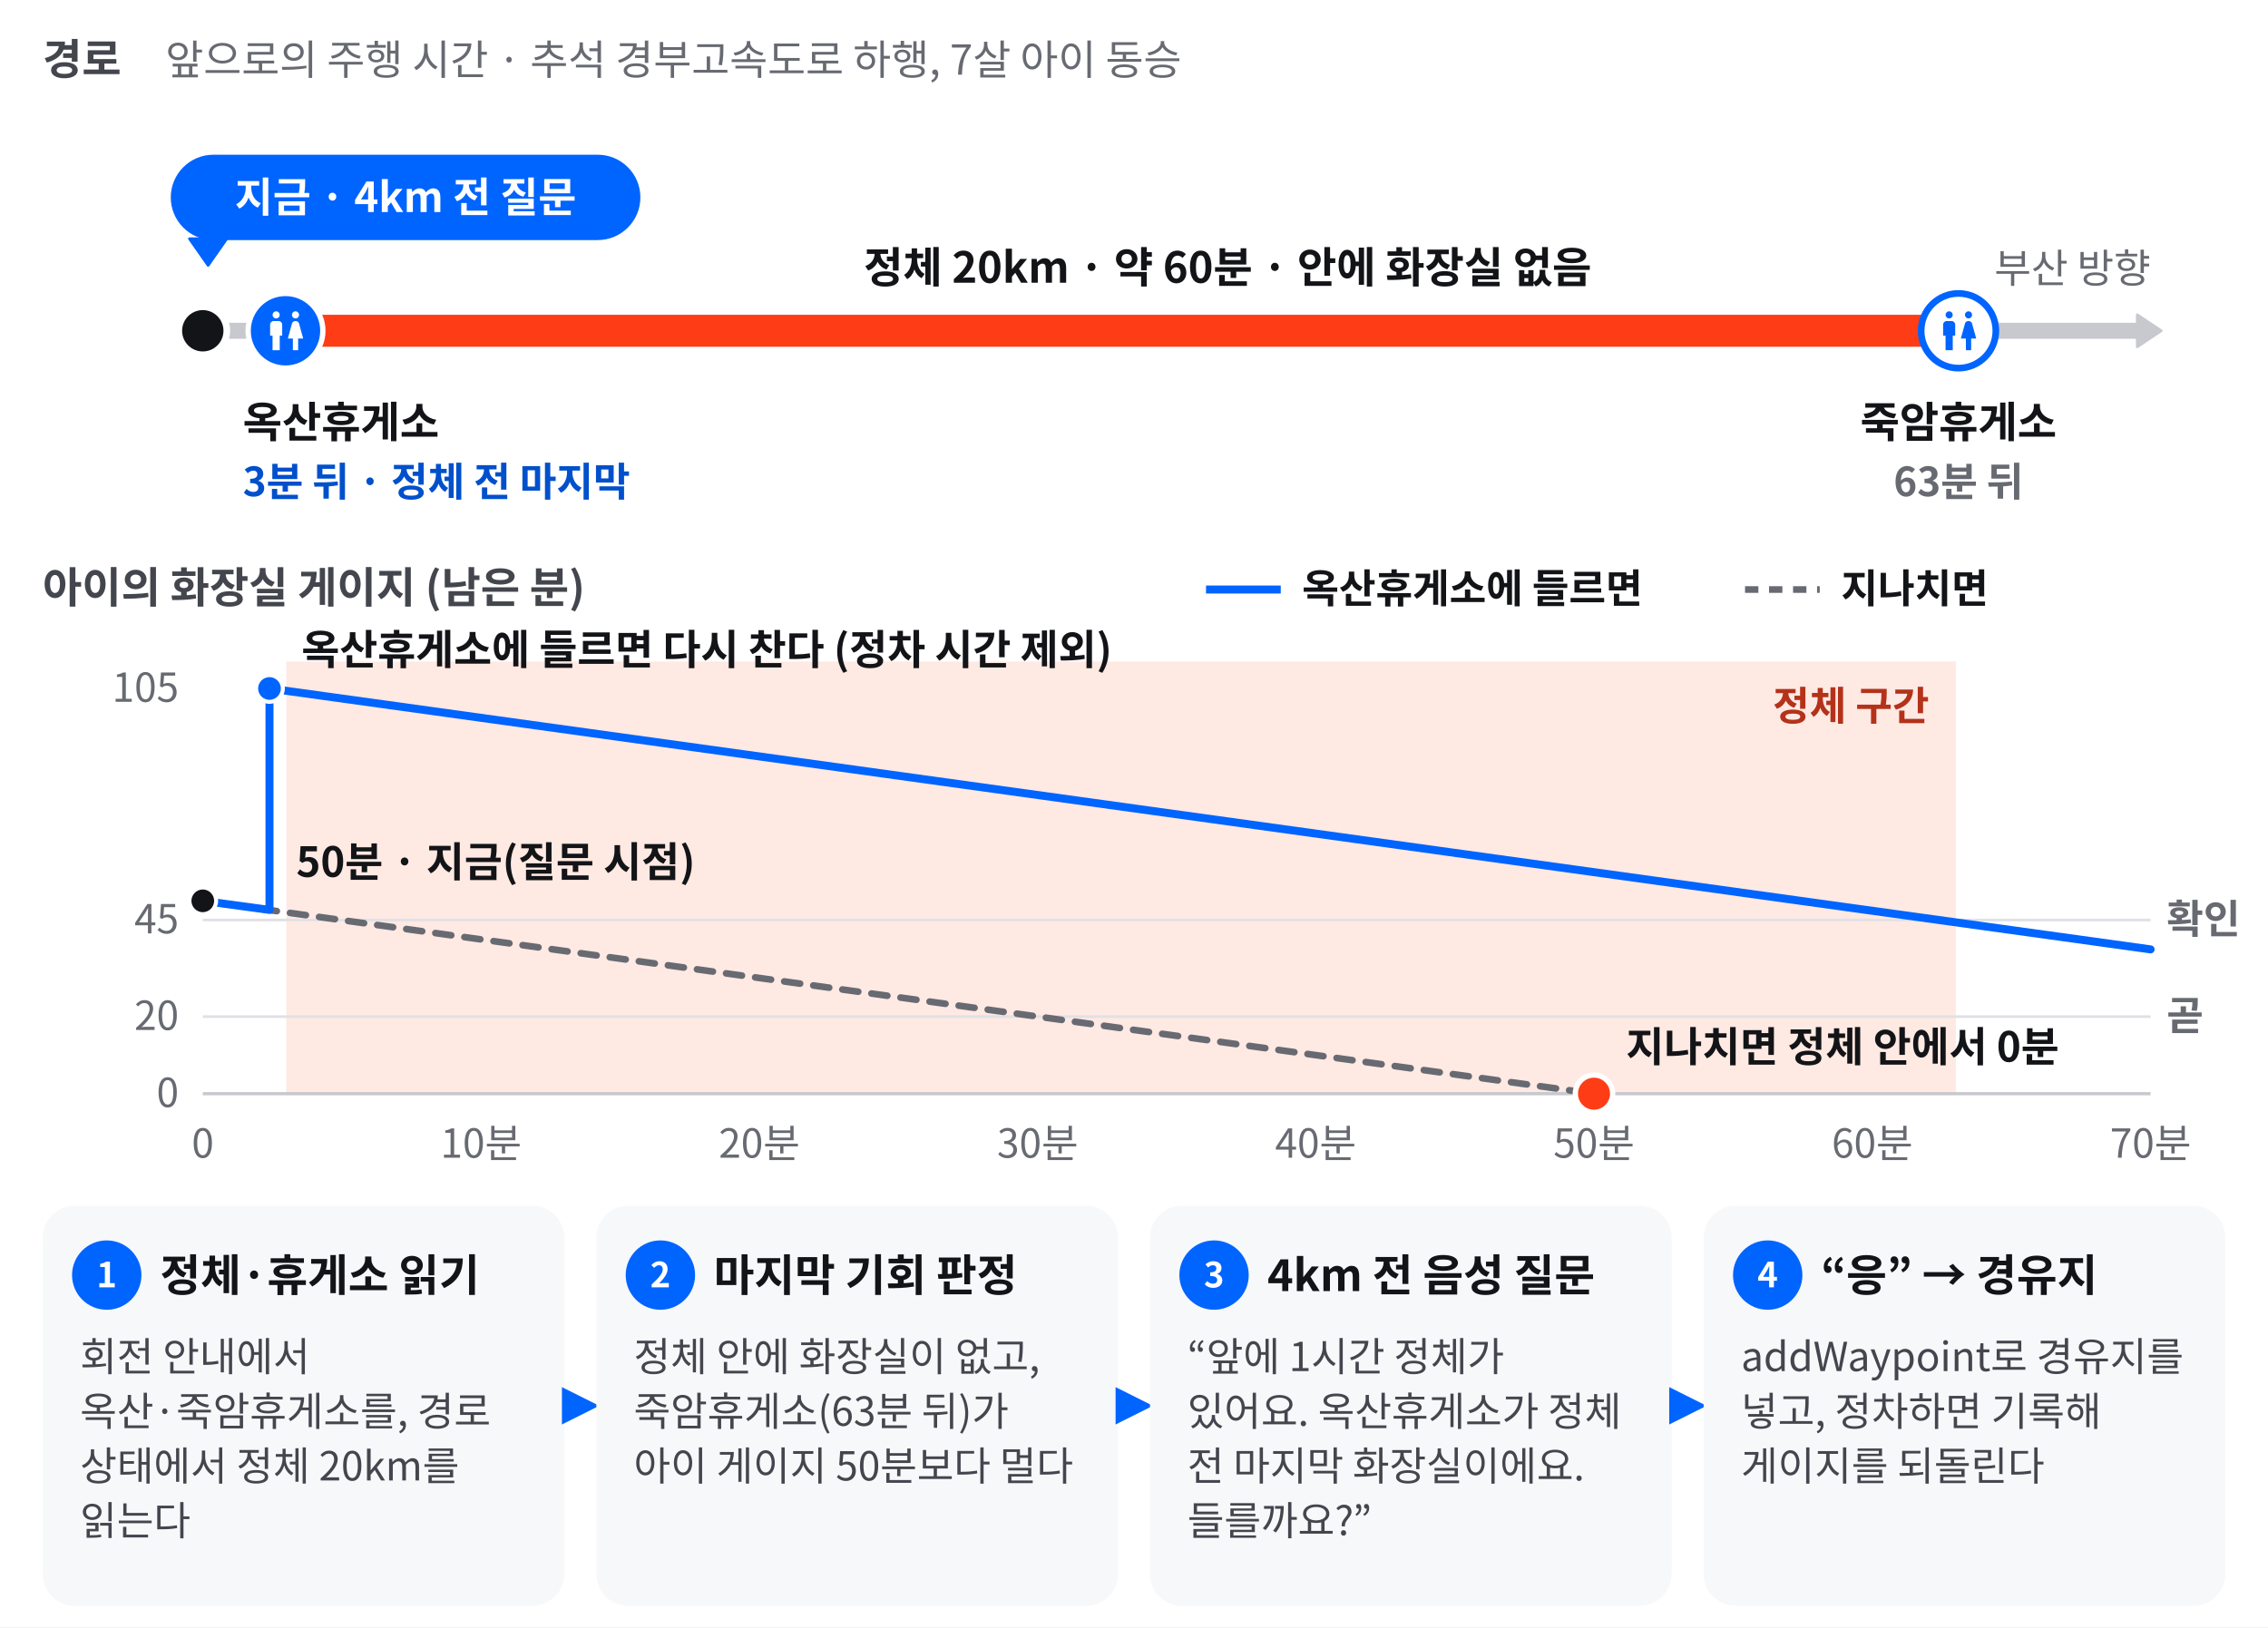
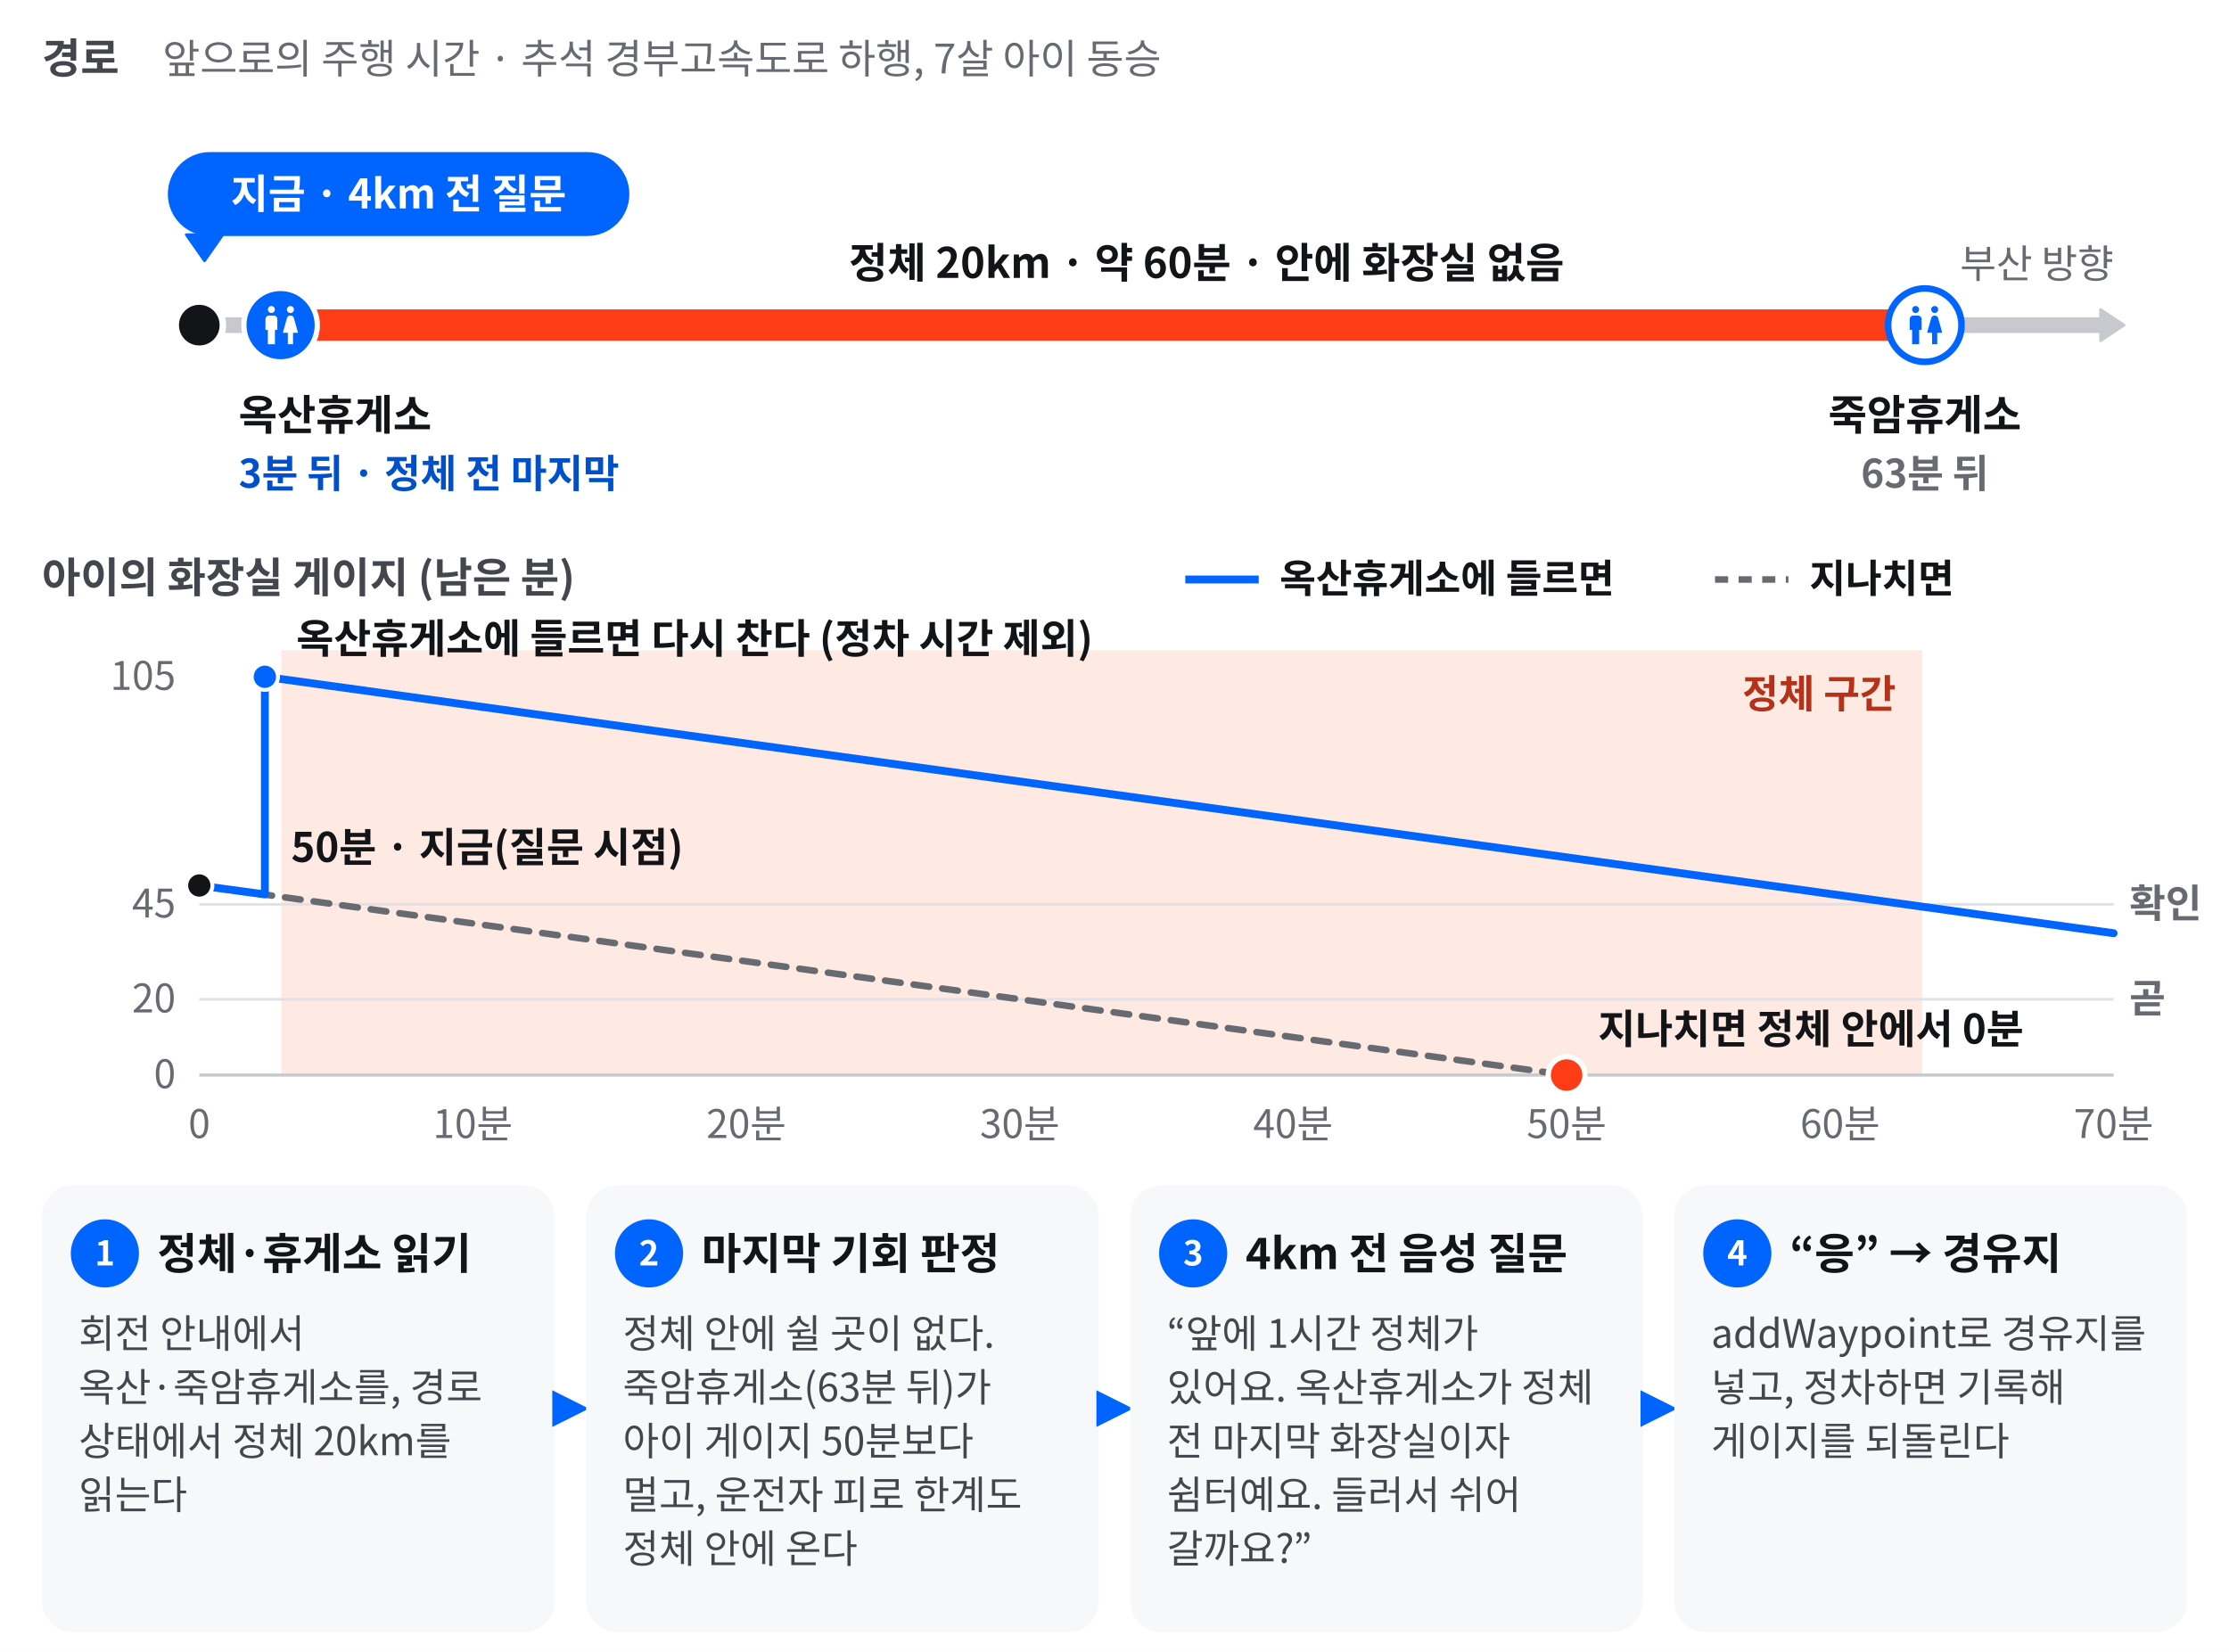
- <svg xmlns="http://www.w3.org/2000/svg" width="850" height="610" viewBox="0 0 850 610" font-family="Pretendard, 'Noto Sans CJK KR', NanumGothic, sans-serif">
+ <svg xmlns="http://www.w3.org/2000/svg" width="850" height="630" viewBox="0 0 850 630" font-family="Pretendard, 'Noto Sans CJK KR', NanumGothic, sans-serif">
  <defs>
    <marker id="arrA" viewBox="0 0 10 10" refX="8.5" refY="5" markerWidth="7" markerHeight="7" orient="auto">
      <path d="M0,0 L10,5 L0,10 z" fill="#0064FF" />
    </marker>
    <marker id="arrG" viewBox="0 0 10 10" refX="8.5" refY="5" markerWidth="7" markerHeight="7" orient="auto">
      <path d="M0,0 L10,5 L0,10 z" fill="#686A72" />
    </marker>
    <marker id="arrK" viewBox="0 0 10 10" refX="8.5" refY="5" markerWidth="7" markerHeight="7" orient="auto">
      <path d="M0,0 L10,5 L0,10 z" fill="#44464E" />
    </marker>
  </defs>
-   <rect width="850" height="610" fill="#FFFFFF" />
+   <rect width="850" height="630" fill="#FFFFFF" />
  <text x="16.0" y="28.0" font-size="16.0" font-weight="800" fill="#44464E" text-anchor="start">경로</text>
  <text x="62.0" y="28.0" font-size="15.5" font-weight="500" fill="#686A72" text-anchor="start">앞으로의 주행 시간 · 추석 경부고속도로 하행, 7살 아이 동승</text>
  <line x1="76.0" y1="124.0" x2="802.0" y2="124.0" stroke="#C7C9CE" stroke-width="6.0" stroke-linecap="round" />
  <path d="M 810.0 124.0 l -9 -6 l 0 12 z" fill="#C7C9CE" stroke="#C7C9CE" stroke-width="1.0" stroke-linecap="round" stroke-linejoin="round" />
  <text x="806.0" y="106.0" font-size="15.0" font-weight="500" fill="#686A72" text-anchor="end">부산 방향</text>
  <rect x="107.3" y="118.0" width="625.7" height="12.0" rx="4.0" fill="#FE3D16" />
  <text x="460.1" y="106.0" font-size="16.0" font-weight="800" fill="#131417" text-anchor="middle">정체 20km · 약 60분 · 안에 화장실 없음</text>
  <rect x="64.0" y="58.0" width="176.0" height="32.0" rx="16.0" fill="#0064FF" />
  <text x="152.0" y="79.5" font-size="15.5" font-weight="800" fill="#FFFFFF" text-anchor="middle">지금 · 4km 전 질문</text>
  <path d="M 78.0 89.5 l 7 0 l -7 10 l -7 -10 z" fill="#0064FF" stroke="#0064FF" stroke-width="1.0" stroke-linecap="round" stroke-linejoin="round" />
  <circle cx="76.0" cy="124.0" r="9.0" fill="#131417" stroke="#FFFFFF" stroke-width="2.5" />
  <circle cx="107.0" cy="124.0" r="14.0" fill="#0064FF" stroke="#FFFFFF" stroke-width="2.0" />
  <path d="M212-80v-300h-50v-228q0-29 21.5-50.5t50.24-21.5h104.52q28.74 0 50.24 21.5Q410-637 410-608v228h-50v300H212Zm74.08-654q-30.08 0-51.58-21.42t-21.5-51.5q0-30.08 21.42-51.58t51.5-21.5q30.08 0 51.58 21.42t21.5 51.5q0 30.08-21.42 51.58t-51.5 21.5ZM630-80v-240H526l86-311q7.22-23.59 26.61-36.3Q658-680 684-680t45.39 12.7Q748.78-654.59 756-631l86 311H738v240H630Zm54.08-654q-30.08 0-51.58-21.42t-21.5-51.5q0-30.08 21.42-51.58t51.5-21.5q30.08 0 51.58 21.42t21.5 51.5q0 30.08-21.42 51.58t-51.5 21.5Z" fill="#FFFFFF" transform="translate(98.28 115.25) scale(0.01823) translate(0 960)" />
  <text x="91.0" y="164.0" font-size="16.0" font-weight="800" fill="#131417" text-anchor="start">옥산휴게소</text>
  <text x="91.0" y="186.0" font-size="15.0" font-weight="700" fill="#0050CC" text-anchor="start">3분 뒤 · 정체 전 마지막</text>
  <circle cx="734.0" cy="124.0" r="14.0" fill="#FFFFFF" stroke="#0064FF" stroke-width="2.5" />
  <path d="M212-80v-300h-50v-228q0-29 21.5-50.5t50.24-21.5h104.52q28.74 0 50.24 21.5Q410-637 410-608v228h-50v300H212Zm74.08-654q-30.08 0-51.58-21.42t-21.5-51.5q0-30.08 21.42-51.58t51.5-21.5q30.08 0 51.58 21.42t21.5 51.5q0 30.08-21.42 51.58t-51.5 21.5ZM630-80v-240H526l86-311q7.22-23.59 26.61-36.3Q658-680 684-680t45.39 12.7Q748.78-654.59 756-631l86 311H738v240H630Zm54.08-654q-30.08 0-51.58-21.42t-21.5-51.5q0-30.08 21.42-51.58t51.5-21.5q30.08 0 51.58 21.42t21.5 51.5q0 30.08-21.42 51.58t-51.5 21.5Z" fill="#0064FF" transform="translate(725.29 115.25) scale(0.01823) translate(0 960)" />
  <text x="734.0" y="164.0" font-size="16.0" font-weight="800" fill="#131417" text-anchor="middle">죽암휴게소</text>
  <text x="734.0" y="186.0" font-size="15.0" font-weight="600" fill="#686A72" text-anchor="middle">63분 뒤</text>
  <text x="16.0" y="226.0" font-size="16.0" font-weight="800" fill="#44464E" text-anchor="start">아이의 화장실 게이지 (남은 분)</text>
  <line x1="452.0" y1="221.0" x2="480.0" y2="221.0" stroke="#0064FF" stroke-width="3.0" stroke-linecap="butt" />
  <text x="488.0" y="226.0" font-size="15.0" font-weight="600" fill="#131417" text-anchor="start">옥산휴게소에 들르면</text>
  <line x1="654.0" y1="221.0" x2="682.0" y2="221.0" stroke="#686A72" stroke-width="2.5" stroke-linecap="butt" stroke-dasharray="5 4" />
  <text x="690.0" y="226.0" font-size="15.0" font-weight="600" fill="#131417" text-anchor="start">지나치면</text>
  <rect x="107.3" y="248.0" width="625.7" height="162.0" rx="0.0" fill="#FFE9E3" />
  <text x="723.0" y="270.0" font-size="15.0" font-weight="800" fill="#B4321A" text-anchor="end">정체 구간</text>
  <line x1="76.0" y1="344.9" x2="806.0" y2="344.9" stroke="#E0E1E6" stroke-width="1.0" stroke-linecap="butt" />
  <text x="812.0" y="349.9" font-size="15.0" font-weight="600" fill="#686A72" text-anchor="start">확인</text>
  <line x1="76.0" y1="381.1" x2="806.0" y2="381.1" stroke="#E0E1E6" stroke-width="1.0" stroke-linecap="butt" />
  <text x="812.0" y="386.1" font-size="15.0" font-weight="600" fill="#686A72" text-anchor="start">곧</text>
  <line x1="76.0" y1="410.0" x2="806.0" y2="410.0" stroke="#C7C9CE" stroke-width="1.2" stroke-linecap="butt" />
  <text x="67.0" y="415.0" font-size="15.0" font-weight="500" fill="#686A72" text-anchor="end">0</text>
  <text x="67.0" y="386.1" font-size="15.0" font-weight="500" fill="#686A72" text-anchor="end">20</text>
  <text x="67.0" y="349.9" font-size="15.0" font-weight="500" fill="#686A72" text-anchor="end">45</text>
  <text x="67.0" y="263.1" font-size="15.0" font-weight="500" fill="#686A72" text-anchor="end">105</text>
  <text x="76.0" y="434.0" font-size="15.0" font-weight="500" fill="#686A72" text-anchor="middle">0</text>
  <text x="180.3" y="434.0" font-size="15.0" font-weight="500" fill="#686A72" text-anchor="middle">10분</text>
  <text x="284.6" y="434.0" font-size="15.0" font-weight="500" fill="#686A72" text-anchor="middle">20분</text>
  <text x="388.9" y="434.0" font-size="15.0" font-weight="500" fill="#686A72" text-anchor="middle">30분</text>
  <text x="493.1" y="434.0" font-size="15.0" font-weight="500" fill="#686A72" text-anchor="middle">40분</text>
  <text x="597.4" y="434.0" font-size="15.0" font-weight="500" fill="#686A72" text-anchor="middle">50분</text>
  <text x="701.7" y="434.0" font-size="15.0" font-weight="500" fill="#686A72" text-anchor="middle">60분</text>
  <text x="806.0" y="434.0" font-size="15.0" font-weight="500" fill="#686A72" text-anchor="middle">70분</text>
  <path d="M 76.0 337.7 L 597.4 410.0" fill="none" stroke="#686A72" stroke-width="2.5" stroke-linecap="round" stroke-linejoin="round" stroke-dasharray="6 5" />
  <circle cx="597.4" cy="410.0" r="7.0" fill="#FE3D16" stroke="#FFFFFF" stroke-width="2.0" />
  <text x="609.4" y="398.0" font-size="15.5" font-weight="800" fill="#131417" text-anchor="start">지나치면 정체 안에서 0분</text>
  <path d="M 76.0 337.7 L 101.0 341.1 L 101.0 258.1 L 806.0 355.9" fill="none" stroke="#0064FF" stroke-width="3.0" stroke-linecap="round" stroke-linejoin="round" />
  <circle cx="101.0" cy="258.1" r="5.0" fill="#0064FF" stroke="#FFFFFF" stroke-width="1.5" />
  <text x="113.0" y="249.1" font-size="15.5" font-weight="700" fill="#131417" text-anchor="start">옥산휴게소에 들르면 다시 찬다 (정차 시간 제외)</text>
  <circle cx="76.0" cy="337.7" r="5.0" fill="#131417" stroke="#FFFFFF" stroke-width="1.5" />
  <text x="111.0" y="328.7" font-size="15.5" font-weight="800" fill="#131417" text-anchor="start">50분 · 지금(질문 시점)</text>
-   <rect x="16.0" y="452.0" width="195.5" height="150.0" rx="12.0" fill="#F7F8FA" />
+   <rect x="16.0" y="452.0" width="195.5" height="170.5" rx="12.0" fill="#F7F8FA" />
  <circle cx="40.0" cy="478.0" r="13.0" fill="#0064FF" />
  <text x="40.0" y="482.6" font-size="13.0" font-weight="700" fill="#FFFFFF" text-anchor="middle">1</text>
  <text x="60.0" y="484.0" font-size="16.5" font-weight="800" fill="#131417" text-anchor="start">정체·휴게소 읽기</text>
  <text x="30.0" y="514.0" font-size="15.0" font-weight="500" fill="#44464E" text-anchor="start">회전 안내에서</text>
  <text x="30.0" y="534.5" font-size="15.0" font-weight="500" fill="#44464E" text-anchor="start">옥산·죽암휴게소를, 경로</text>
  <text x="30.0" y="555.0" font-size="15.0" font-weight="500" fill="#44464E" text-anchor="start">상태에서 정체 20km를</text>
  <text x="30.0" y="575.5" font-size="15.0" font-weight="500" fill="#44464E" text-anchor="start">읽는다</text>
-   <line x1="212.5" y1="527.0" x2="222.5" y2="527.0" stroke="#0064FF" stroke-width="2.0" stroke-linecap="butt" marker-end="url(#arrA)" />
-   <rect x="223.5" y="452.0" width="195.5" height="150.0" rx="12.0" fill="#F7F8FA" />
+   <line x1="212.5" y1="537.2" x2="222.5" y2="537.2" stroke="#0064FF" stroke-width="2.0" stroke-linecap="butt" marker-end="url(#arrA)" />
+   <rect x="223.5" y="452.0" width="195.5" height="170.5" rx="12.0" fill="#F7F8FA" />
  <circle cx="247.5" cy="478.0" r="13.0" fill="#0064FF" />
  <text x="247.5" y="482.6" font-size="13.0" font-weight="700" fill="#FFFFFF" text-anchor="middle">2</text>
  <text x="267.5" y="484.0" font-size="16.5" font-weight="800" fill="#131417" text-anchor="start">마지막 기회 판정</text>
-   <text x="237.5" y="514.0" font-size="15.0" font-weight="500" fill="#44464E" text-anchor="start">정체 안에 화장실이 없고,</text>
+   <text x="237.5" y="514.0" font-size="15.0" font-weight="500" fill="#44464E" text-anchor="start">정체 안에 쉴 곳이 없다.</text>
  <text x="237.5" y="534.5" font-size="15.0" font-weight="500" fill="#44464E" text-anchor="start">죽암휴게소(63분 뒤)가</text>
-   <text x="237.5" y="555.0" font-size="15.0" font-weight="500" fill="#44464E" text-anchor="start">아이 게이지 50분보다 멀다</text>
-   <line x1="420.0" y1="527.0" x2="430.0" y2="527.0" stroke="#0064FF" stroke-width="2.0" stroke-linecap="butt" marker-end="url(#arrA)" />
-   <rect x="431.0" y="452.0" width="195.5" height="150.0" rx="12.0" fill="#F7F8FA" />
+   <text x="237.5" y="555.0" font-size="15.0" font-weight="500" fill="#44464E" text-anchor="start">아이 게이지 50분보다</text>
+   <text x="237.5" y="575.5" font-size="15.0" font-weight="500" fill="#44464E" text-anchor="start">멀고, 운전자 피로 한계도</text>
+   <text x="237.5" y="596.0" font-size="15.0" font-weight="500" fill="#44464E" text-anchor="start">정체 안에 온다</text>
+   <line x1="420.0" y1="537.2" x2="430.0" y2="537.2" stroke="#0064FF" stroke-width="2.0" stroke-linecap="butt" marker-end="url(#arrA)" />
+   <rect x="431.0" y="452.0" width="195.5" height="170.5" rx="12.0" fill="#F7F8FA" />
  <circle cx="455.0" cy="478.0" r="13.0" fill="#0064FF" />
  <text x="455.0" y="482.6" font-size="13.0" font-weight="700" fill="#FFFFFF" text-anchor="middle">3</text>
  <text x="475.0" y="484.0" font-size="16.5" font-weight="800" fill="#131417" text-anchor="start">4km 전 음성 질문</text>
  <text x="445.0" y="514.0" font-size="15.0" font-weight="500" fill="#44464E" text-anchor="start">“앞에 1시간 정체가</text>
  <text x="445.0" y="534.5" font-size="15.0" font-weight="500" fill="#44464E" text-anchor="start">있어요. 옥산휴게소가 정체</text>
-   <text x="445.0" y="555.0" font-size="15.0" font-weight="500" fill="#44464E" text-anchor="start">전 마지막 화장실이에요.</text>
-   <text x="445.0" y="575.5" font-size="15.0" font-weight="500" fill="#44464E" text-anchor="start">들를까요?”</text>
-   <line x1="627.5" y1="527.0" x2="637.5" y2="527.0" stroke="#0064FF" stroke-width="2.0" stroke-linecap="butt" marker-end="url(#arrA)" />
-   <rect x="638.5" y="452.0" width="195.5" height="150.0" rx="12.0" fill="#F7F8FA" />
+   <text x="445.0" y="555.0" font-size="15.0" font-weight="500" fill="#44464E" text-anchor="start">전 마지막 화장실이자</text>
+   <text x="445.0" y="575.5" font-size="15.0" font-weight="500" fill="#44464E" text-anchor="start">쉼터예요. 들러서 쉬어</text>
+   <text x="445.0" y="596.0" font-size="15.0" font-weight="500" fill="#44464E" text-anchor="start">갈까요?”</text>
+   <line x1="627.5" y1="537.2" x2="637.5" y2="537.2" stroke="#0064FF" stroke-width="2.0" stroke-linecap="butt" marker-end="url(#arrA)" />
+   <rect x="638.5" y="452.0" width="195.5" height="170.5" rx="12.0" fill="#F7F8FA" />
  <circle cx="662.5" cy="478.0" r="13.0" fill="#0064FF" />
  <text x="662.5" y="482.6" font-size="13.0" font-weight="700" fill="#FFFFFF" text-anchor="middle">4</text>
  <text x="682.5" y="484.0" font-size="16.5" font-weight="800" fill="#131417" text-anchor="start">“응” → 경유지</text>
  <text x="652.5" y="514.0" font-size="15.0" font-weight="500" fill="#44464E" text-anchor="start">addWaypoint로 경유지를</text>
  <text x="652.5" y="534.5" font-size="15.0" font-weight="500" fill="#44464E" text-anchor="start">넣고, 정차하면 기록해</text>
  <text x="652.5" y="555.0" font-size="15.0" font-weight="500" fill="#44464E" text-anchor="start">게이지를 되돌린다</text>
</svg>
